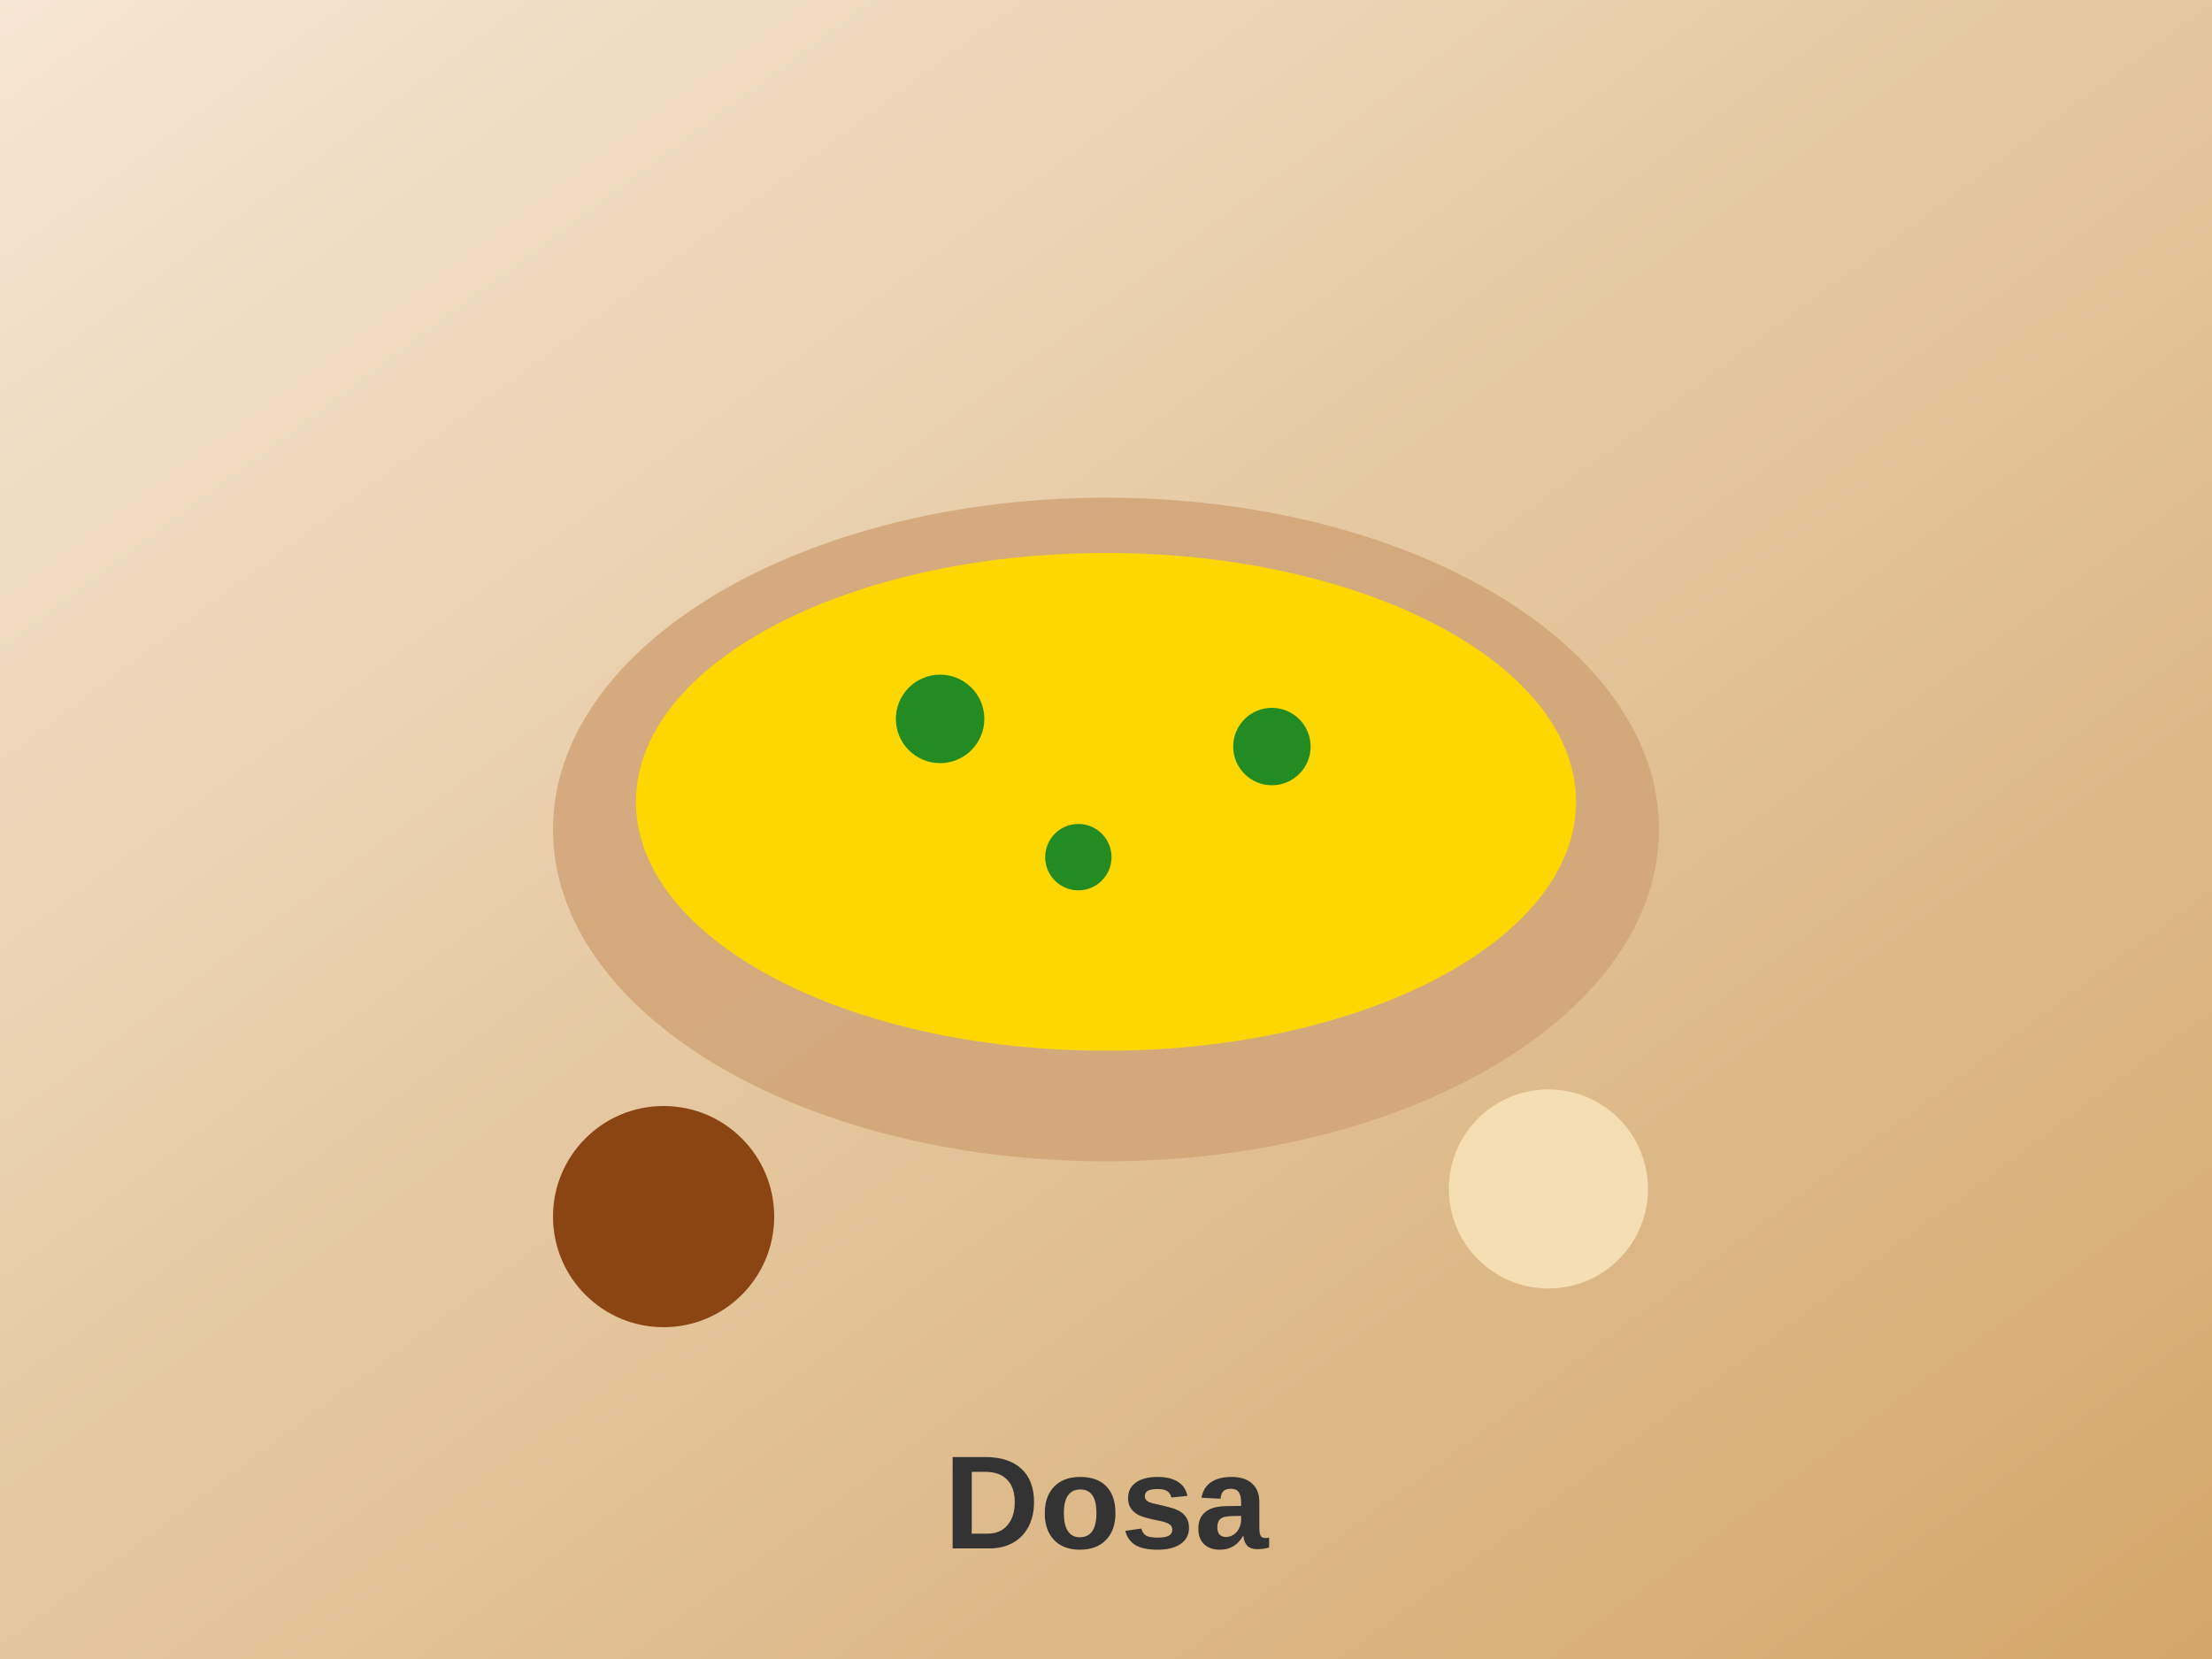
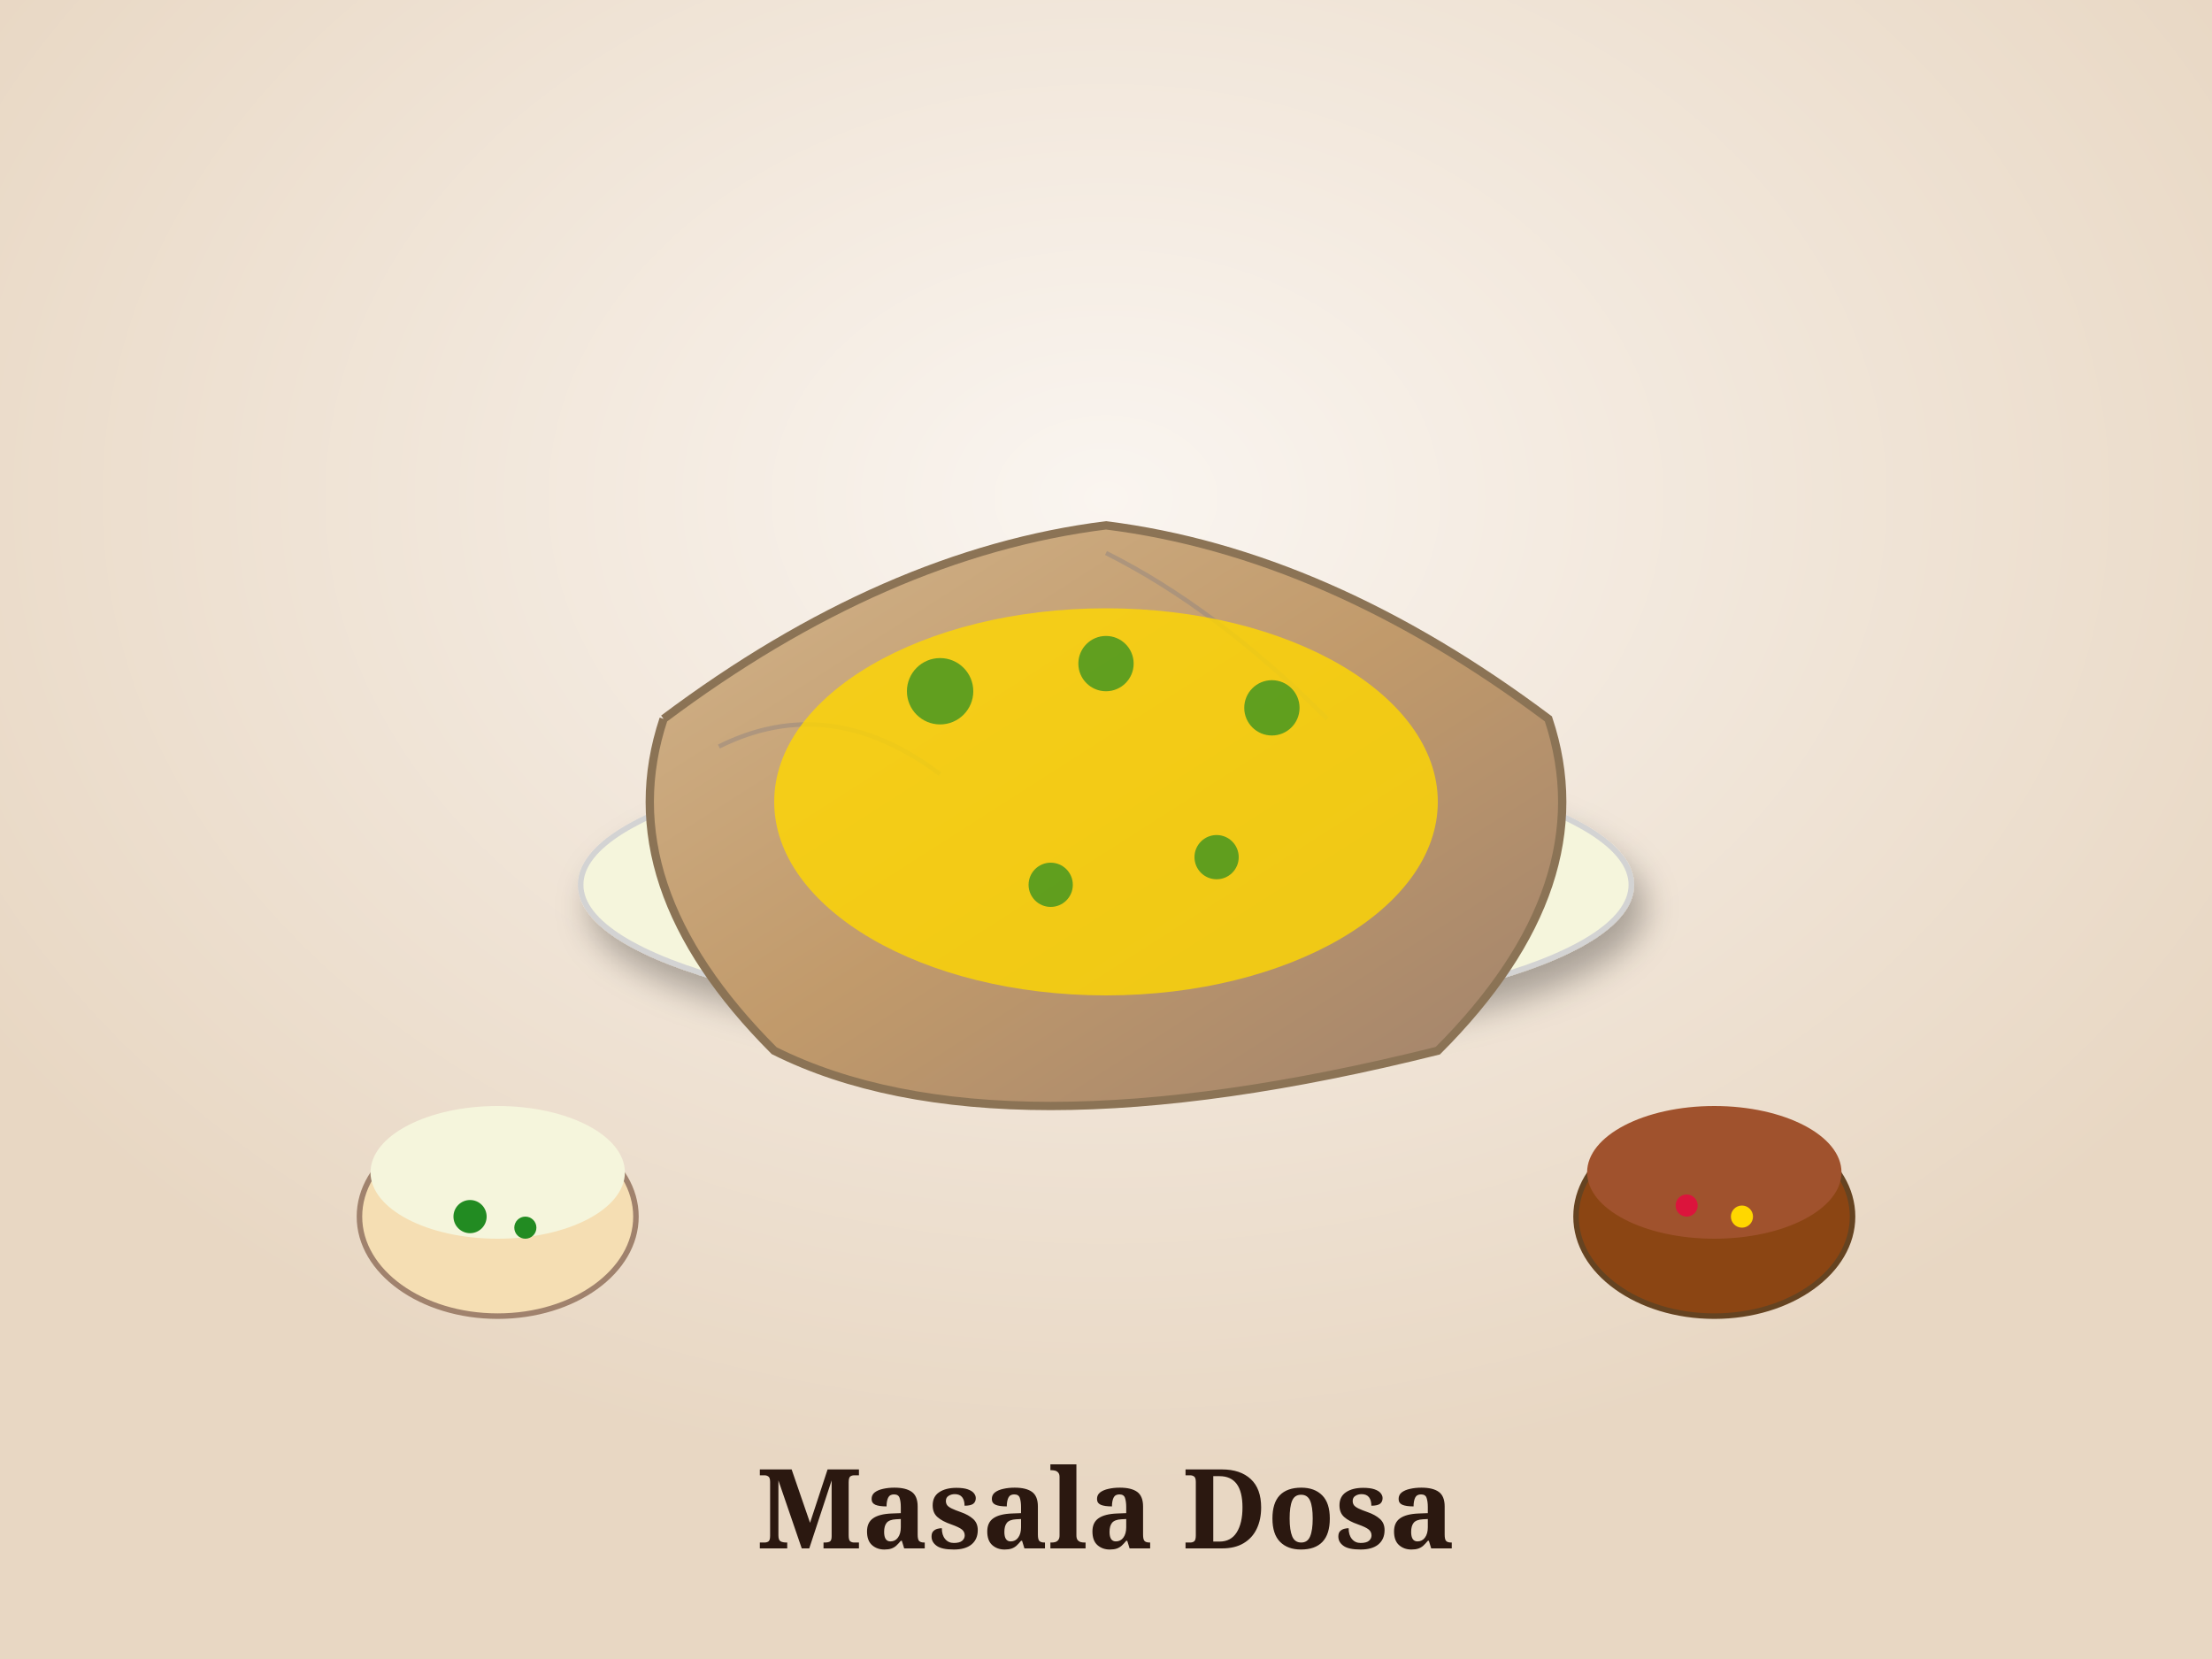
<svg xmlns="http://www.w3.org/2000/svg" width="400" height="300">
  <defs>
-     <linearGradient id="bgGradient2" x1="0%" y1="0%" x2="100%" y2="100%">
-       <stop offset="0%" style="stop-color:#f5e6d3;stop-opacity:1" />
-       <stop offset="100%" style="stop-color:#d4a76a;stop-opacity:1" />
+     <radialGradient id="bgGradient2" cx="50%" cy="30%" r="60%">
+       <stop offset="0%" style="stop-color:#faf5f0;stop-opacity:1" />
+       <stop offset="100%" style="stop-color:#e8d7c3;stop-opacity:1" />
+     </radialGradient>
+     <filter id="shadow2" x="-50%" y="-50%" width="200%" height="200%">
+       <feDropShadow dx="2" dy="4" stdDeviation="3" flood-opacity="0.3" />
+     </filter>
+     <linearGradient id="dosaGrad" x1="0%" y1="0%" x2="100%" y2="100%">
+       <stop offset="0%" style="stop-color:#D2B48C" />
+       <stop offset="50%" style="stop-color:#C19A6B" />
+       <stop offset="100%" style="stop-color:#A0826D" />
    </linearGradient>
  </defs>
  <rect width="400" height="300" fill="url(#bgGradient2)" />
-   <ellipse cx="200" cy="150" rx="100" ry="60" fill="#D2A679" opacity="0.9" />
-   <ellipse cx="200" cy="145" rx="85" ry="45" fill="#FFD700" />
-   <circle cx="170" cy="130" r="8" fill="#228B22" />
-   <circle cx="230" cy="135" r="7" fill="#228B22" />
-   <circle cx="195" cy="155" r="6" fill="#228B22" />
-   <circle cx="120" cy="220" r="20" fill="#8B4513" />
-   <circle cx="280" cy="215" r="18" fill="#F5DEB3" />
-   <text x="200" y="280" font-size="24" font-family="Arial" fill="#333" text-anchor="middle" font-weight="bold">Dosa</text>
+   <ellipse cx="200" cy="160" rx="95" ry="25" fill="#F5F5DC" stroke="#D3D3D3" stroke-width="1" filter="url(#shadow2)" />
+   <path d="M 120 130 Q 110 160 140 190 Q 180 210 260 190 Q 290 160 280 130 Q 240 100 200 95 Q 160 100 120 130" fill="url(#dosaGrad)" stroke="#8B7355" stroke-width="1.5" />
+   <path d="M 130 135 Q 150 125 170 140" stroke="#9B8B7E" fill="none" stroke-width="0.8" opacity="0.6" />
+   <path d="M 200 100 Q 220 110 240 130" stroke="#9B8B7E" fill="none" stroke-width="0.8" opacity="0.6" />
+   <ellipse cx="200" cy="145" rx="60" ry="35" fill="#FFD700" opacity="0.8" />
+   <circle cx="170" cy="125" r="6" fill="#228B22" opacity="0.7" />
+   <circle cx="200" cy="120" r="5" fill="#228B22" opacity="0.7" />
+   <circle cx="230" cy="128" r="5" fill="#228B22" opacity="0.7" />
+   <circle cx="190" cy="160" r="4" fill="#228B22" opacity="0.7" />
+   <circle cx="220" cy="155" r="4" fill="#228B22" opacity="0.7" />
+   <g transform="translate(90, 220)">
+     <ellipse cx="0" cy="0" rx="25" ry="18" fill="#F5DEB3" stroke="#A0826D" stroke-width="1" />
+     <ellipse cx="0" cy="-8" rx="23" ry="12" fill="#F5F5DC" />
+     <circle cx="-5" cy="0" r="3" fill="#228B22" />
+     <circle cx="5" cy="2" r="2" fill="#228B22" />
+   </g>
+   <g transform="translate(310, 220)">
+     <ellipse cx="0" cy="0" rx="25" ry="18" fill="#8B4513" stroke="#654321" stroke-width="1" />
+     <ellipse cx="0" cy="-8" rx="23" ry="12" fill="#A0522D" />
+     <circle cx="-5" cy="-2" r="2" fill="#DC143C" />
+     <circle cx="5" cy="0" r="2" fill="#FFD700" />
+   </g>
+   <text x="200" y="280" font-size="20" font-family="Georgia, serif" fill="#2b1810" text-anchor="middle" font-weight="bold">Masala Dosa</text>
</svg>
